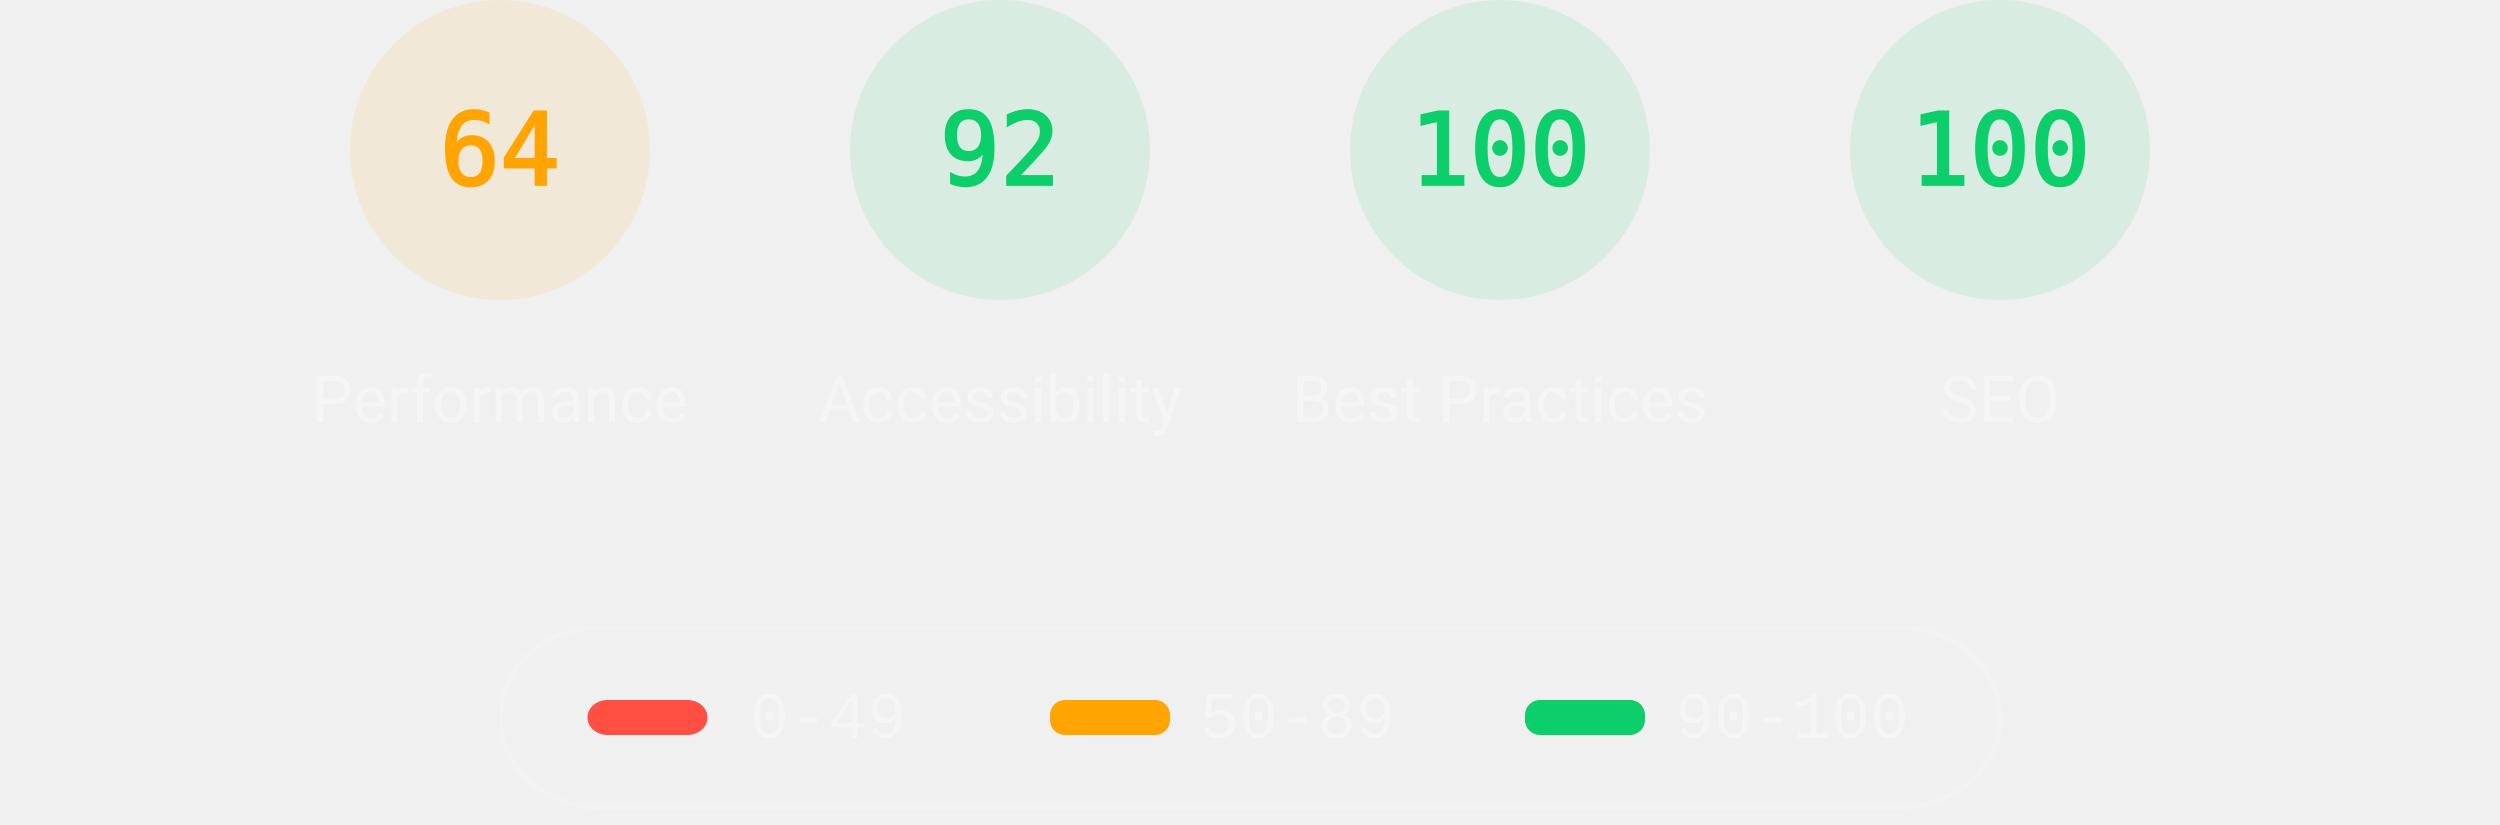
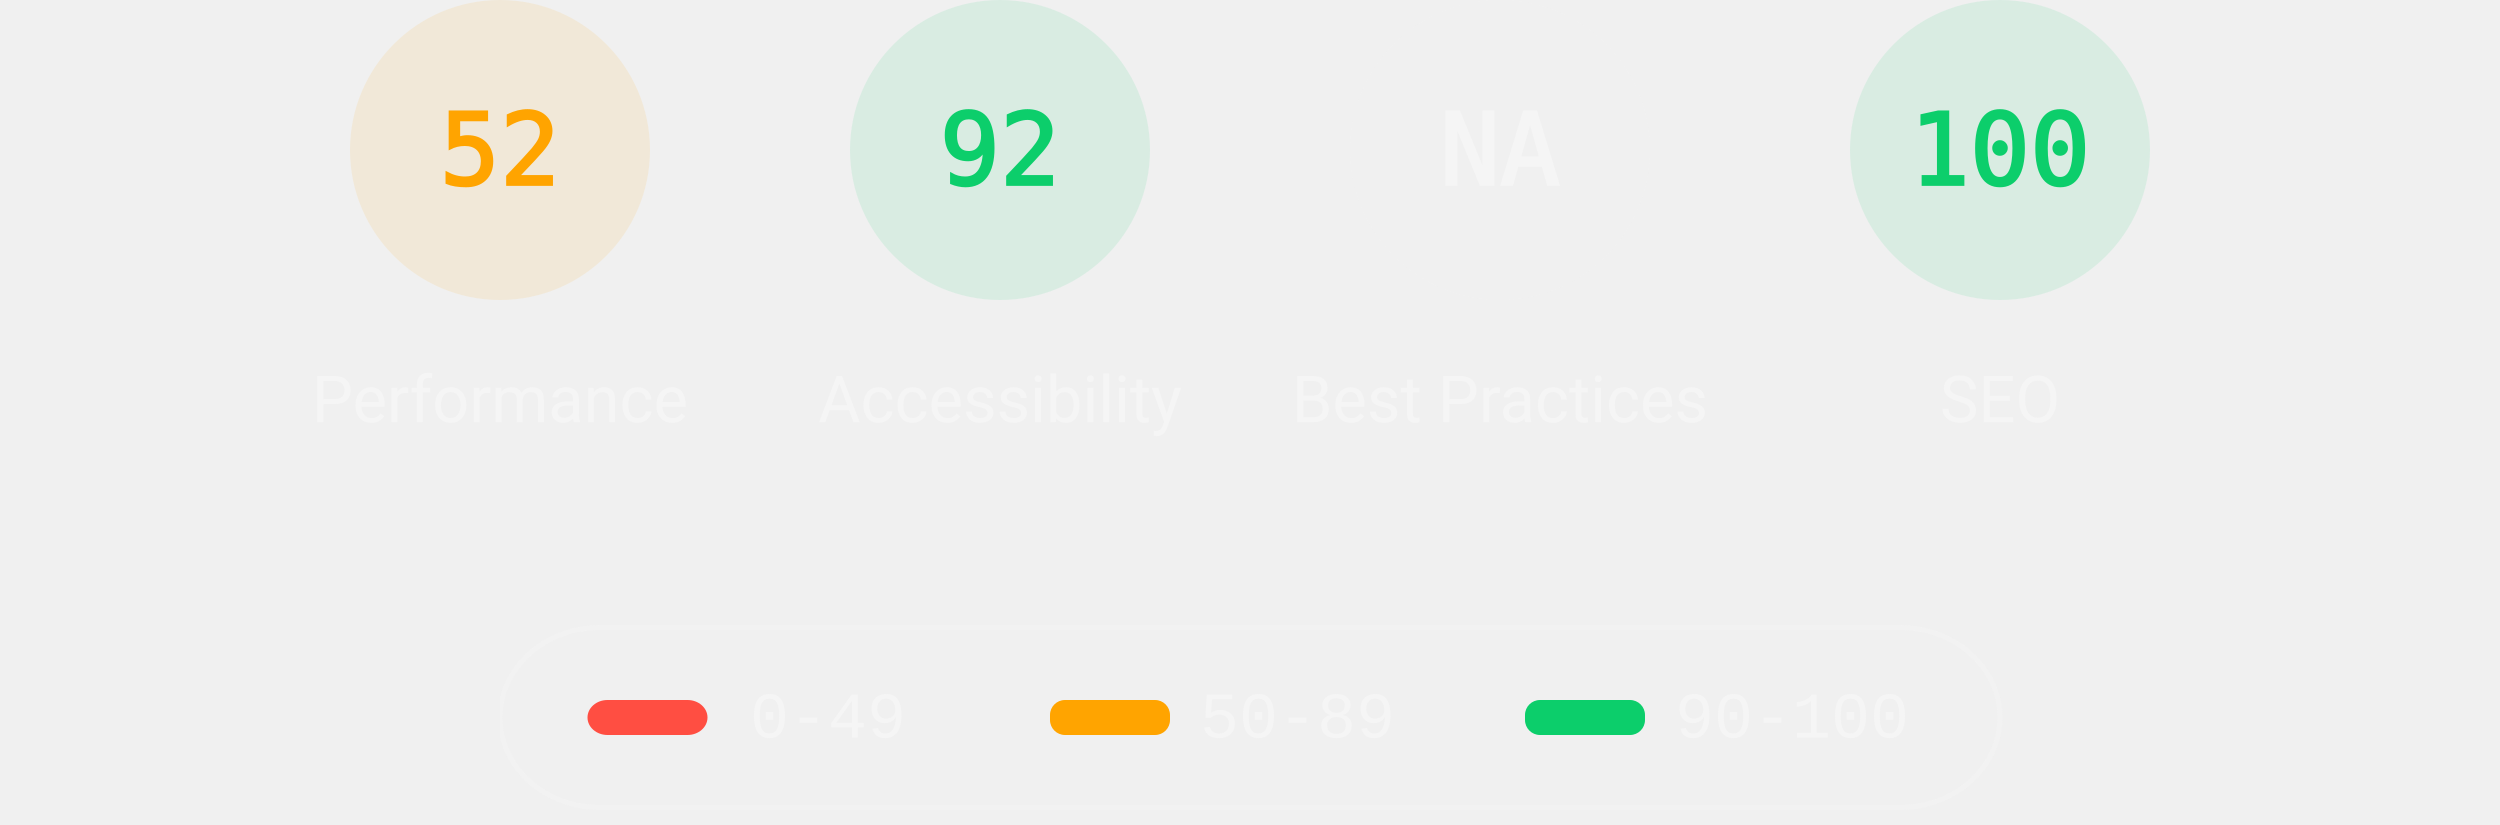
<svg xmlns="http://www.w3.org/2000/svg" class="theme--dark" fill="none" width="1000" height="330">
  <style>
			.gauge-base {
				opacity: 0.1
			}

			.gauge-arc {
				fill: none;
				animation-delay: 250ms;
				stroke-linecap: round;
				transform: rotate(-90deg);
				transform-origin: 100px 60px;
				animation: load-gauge 1s ease forwards
			}

			.guage-text {
				font-size: 40px;
				font-family: monospace;
				text-align: center
			}

			.guage-red {
				color: #ff4e42;
				fill: #ff4e42;
				stroke: #ff4e42
			}
			.guage-orange {
				color: #ffa400;
				fill: #ffa400;
				stroke: #ffa400
			}
			.guage-green {
				color: #0cce6b;
				fill: #0cce6b;
				stroke: #0cce6b
			}
			.theme--agnostic .guage-undefined {
				color: #5c5c5c;
				fill: #5c5c5c;
				stroke: #5c5c5c
			}
			.theme--light .guage-undefined {
				color: #1e1e1e;
				fill: #1e1e1e;
				stroke: #1e1e1e
			}
			.theme--dark .guage-undefined {
				color: #f5f5f5;
				fill: #f5f5f5;
				stroke: #f5f5f5
			}

			.guage-title {
				stroke: none;
				font-size: 26px;
				line-height: 26px;
				font-family: Roboto, Halvetica, Arial, sans-serif
			}
			.metric.guage-title {
				font-family: 'Courier New', Courier, monospace
			}
			.theme--agnostic .guage-title {
				color: #737373;
				fill: #737373
			}
			.theme--light .guage-title {
				color: #212121;
				fill: #212121
			}
			.theme--dark .guage-title {
				color: #f5f5f5;
				fill: #f5f5f5
			}

			@keyframes load-gauge {
				from {
					stroke-dasharray: 0 352.858
				}
			}
			.lh-gauge--pwa__disc {
				fill: #e0e0e0
			}
			.lh-gauge--pwa__logo {
				position: relative;
				fill: #b0b0b0
			}
			.lh-gauge--pwa__invisible {
				display: none
			}
			.lh-gauge--pwa__visible {
				display: inline
			}
			.guage-invisible {
				display: none
			}
			.lh-gauge--pwa__logo--primary-color {
				fill: #304ffe
			}
			.theme--agnostic .lh-gauge--pwa__logo--secondary-color {
				fill: #787878
			}
			.theme--light .lh-gauge--pwa__logo--secondary-color {
				fill: #3d3d3d
			}
			.theme--dark .lh-gauge--pwa__logo--secondary-color {
				fill: #d8b6b6
			}
			.theme--light #svg_2 {
				stroke: #00000022
			}
			.theme--agnostic #svg_2 {
				stroke: #616161
			}
			.theme--light #svg_2 {
				stroke: #00000022
			}
			.theme--dark #svg_2 {
				stroke: #f5f5f566
			}
		</style>
  <svg class="guage-div guage-perf guage-orange" viewBox="0 0 200 200" width="200" height="200" x="100" y="0">
    <circle class="gauge-base" r="56" cx="100" cy="60" stroke-width="8" />
-     <circle class="gauge-arc guage-arc-1" r="56" cx="100" cy="60" stroke-width="8" style="stroke-dasharray: 225.189, 351.858;" />
-     <text class="guage-text" x="100px" y="60px" alignment-baseline="central" dominant-baseline="central" text-anchor="middle">64</text>
+     <circle class="gauge-arc guage-arc-1" r="56" cx="100" cy="60" stroke-width="8" style="stroke-dasharray: 182.966, 351.858;" />
+     <text class="guage-text" x="100px" y="60px" alignment-baseline="central" dominant-baseline="central" text-anchor="middle">52</text>
    <text class="guage-title" x="100px" y="160px" alignment-baseline="central" dominant-baseline="central" text-anchor="middle">Performance</text>
  </svg>
  <svg class="guage-div guage-acc guage-green" viewBox="0 0 200 200" width="200" height="200" x="300" y="0">
    <circle class="gauge-base" r="56" cx="100" cy="60" stroke-width="8" />
    <circle class="gauge-arc guage-arc-2" r="56" cx="100" cy="60" stroke-width="8" style="stroke-dasharray: 323.709, 351.858;" />
    <text class="guage-text" x="100px" y="60px" alignment-baseline="central" dominant-baseline="central" text-anchor="middle">92</text>
    <text class="guage-title" x="100px" y="160px" alignment-baseline="central" dominant-baseline="central" text-anchor="middle">Accessibility</text>
  </svg>
-   <svg class="guage-div guage-best guage-green" viewBox="0 0 200 200" width="200" height="200" x="500" y="0">
+   <svg class="guage-div guage-best guage-undefined" viewBox="0 0 200 200" width="200" height="200" x="500" y="0">
    <circle class="gauge-base" r="56" cx="100" cy="60" stroke-width="8" />
    <circle class="gauge-arc guage-arc-3" r="56" cx="100" cy="60" stroke-width="8" style="stroke-dasharray: 351.858, 351.858;" />
-     <text class="guage-text" x="100px" y="60px" alignment-baseline="central" dominant-baseline="central" text-anchor="middle">100</text>
+     <text class="guage-text" x="100px" y="60px" alignment-baseline="central" dominant-baseline="central" text-anchor="middle">NA</text>
    <text class="guage-title" x="100px" y="160px" alignment-baseline="central" dominant-baseline="central" text-anchor="middle">Best Practices</text>
  </svg>
  <svg class="guage-div guage-seo guage-green" viewBox="0 0 200 200" width="200" height="200" x="700" y="0">
    <circle class="gauge-base" r="56" cx="100" cy="60" stroke-width="8" />
    <circle class="gauge-arc guage-arc-4" r="56" cx="100" cy="60" stroke-width="8" style="stroke-dasharray: 351.858, 351.858;" />
    <text class="guage-text" x="100px" y="60px" alignment-baseline="central" dominant-baseline="central" text-anchor="middle">100</text>
    <text class="guage-title" x="100px" y="160px" alignment-baseline="central" dominant-baseline="central" text-anchor="middle">SEO</text>
  </svg>
  <svg class="guage-div guage-pwa guage-invisible" viewBox="0 0 200 200" width="200" height="200" x="900" y="0">
    <svg viewBox="0 0 60 60" width="112" height="112" x="44" y="4">
      <defs>
        <linearGradient id="lh-gauge--pwa__check-circle__gradient-0" x1="50%" y1="0%" x2="50%" y2="100%">
          <stop stop-color="#00C852" offset="0%" />
          <stop stop-color="#009688" offset="100%" />
        </linearGradient>
        <linearGradient id="lh-gauge--pwa__installable__shadow-gradient-0" x1="76.056%" x2="24.111%" y1="82.995%" y2="24.735%">
          <stop stop-color="#A5D6A7" offset="0%" />
          <stop stop-color="#80CBC4" offset="100%" />
        </linearGradient>
        <linearGradient id="lh-gauge--pwa__fast-reliable__shadow-gradient-0" x1="76.056%" y1="82.995%" x2="25.678%" y2="26.493%">
          <stop stop-color="#64B5F6" offset="0%" />
          <stop stop-color="#2979FF" offset="100%" />
        </linearGradient>
        <g id="lh-gauge--pwa__fast-reliable-badge-0">
          <circle fill="#FFFFFF" cx="10" cy="10" r="10" />
          <path fill="#304FFE" d="M10 3.58l5.25 2.34v3.5c0 3.23-2.24 6.26-5.25 7-3.01-.74-5.25-3.77-5.25-7v-3.5L10 3.58zm-.47 10.74l2.76-4.83.03-.07c.04-.08 0-.24-.22-.24h-1.64l.47-3.26h-.47l-2.7 4.77c-.02.01.05-.1-.04.05-.09.16-.1.31.18.31h1.63l-.47 3.27h.47z" />
        </g>
        <g id="lh-gauge--pwa__installable-badge-0">
          <circle fill="#FFFFFF" cx="10" cy="10" r="10" />
          <path fill="#009688" d="M10 4.167A5.835 5.835 0 0 0 4.167 10 5.835 5.835 0 0 0 10 15.833 5.835 5.835 0 0 0 15.833 10 5.835 5.835 0 0 0 10 4.167zm2.917 6.416h-2.334v2.334H9.417v-2.334H7.083V9.417h2.334V7.083h1.166v2.334h2.334v1.166z" />
        </g>
      </defs>
      <g stroke="none" fill-rule="nonzero">
        <circle class="lh-gauge--pwa__disc" cx="30" cy="30" r="30" />
        <g class="lh-gauge--pwa__logo">
          <path d="M35.66 19.39l.7-1.75h2L37.4 15 38.6 12l3.4 9h-2.51l-.58-1.61z" />
          <path d="M33.52 21l3.65-9h-2.42l-2.5 5.82L30.5 12h-1.86l-1.9 5.82-1.35-2.65-1.21 3.72L25.4 21h2.38l1.72-5.2 1.64 5.2z" />
          <path fill-rule="nonzero" d="M20.3 17.91h1.48c.45 0 .85-.05 1.2-.15l.39-1.18 1.07-3.3a2.64 2.64 0 0 0-.28-.37c-.55-.6-1.36-.91-2.42-.91H18v9h2.3V17.9zm1.96-3.84c.22.22.33.5.33.87 0 .36-.1.65-.29.87-.2.23-.59.35-1.15.35h-.86v-2.41h.87c.52 0 .89.1 1.1.32z" />
        </g>
        <rect class="lh-gauge--pwa__component lh-gauge--pwa__na-line lh-gauge--pwa__invisible" fill="#FFFFFF" x="20" y="32" width="20" height="4" rx="2" />
        <g class="lh-gauge--pwa__component lh-gauge--pwa__fast-reliable-badge lh-gauge--pwa__invisible" transform="translate(20, 29)">
          <path fill="url(#lh-gauge--pwa__fast-reliable__shadow-gradient-0)" d="M33.63 19.49A30 30 0 0 1 16.2 30.36L3 17.14 17.14 3l16.49 16.49z" />
          <use href="#lh-gauge--pwa__fast-reliable-badge-0" />
        </g>
        <g class="lh-gauge--pwa__component lh-gauge--pwa__installable-badge lh-gauge--pwa__invisible" transform="translate(20, 29)">
          <path fill="url(#lh-gauge--pwa__installable__shadow-gradient-0)" d="M33.629 19.487c-4.272 5.453-10.391 9.39-17.415 10.869L3 17.142 17.142 3 33.63 19.487z" />
          <use href="#lh-gauge--pwa__installable-badge-0" />
        </g>
        <g class="lh-gauge--pwa__component lh-gauge--pwa__fast-reliable-installable-badges lh-gauge--pwa__invisible">
          <g transform="translate(8, 29)">
            <path fill="url(#lh-gauge--pwa__fast-reliable__shadow-gradient-0)" d="M16.321 30.463L3 17.143 17.142 3l22.365 22.365A29.864 29.864 0 0 1 22 31c-1.942 0-3.84-.184-5.679-.537z" />
            <use href="#lh-gauge--pwa__fast-reliable-badge-0" />
          </g>
          <g transform="translate(32, 29)">
            <path fill="url(#lh-gauge--pwa__installable__shadow-gradient-0)" d="M25.982 11.84a30.107 30.107 0 0 1-13.08 15.203L3 17.143 17.142 3l8.84 8.84z" />
            <use href="#lh-gauge--pwa__installable-badge-0" />
          </g>
        </g>
        <g class="lh-gauge--pwa__component lh-gauge--pwa__check-circle lh-gauge--pwa__invisible" transform="translate(18, 28)">
          <circle fill="#FFFFFF" cx="12" cy="12" r="12" />
          <path fill="url(#lh-gauge--pwa__check-circle__gradient-0)" d="M12 2a10 10 0 1 0 0 20 10 10 0 0 0 0-20zm-2 15l-5-5 1.41-1.41L10 14.17l7.59-7.59L19 8l-9 9z" />
        </g>
      </g>
    </svg>
    <text class="guage-title" y="160px" alignment-baseline="central" dominant-baseline="central" text-anchor="middle">
      <tspan x="100px" dy="-6px">Progressive</tspan>
      <tspan x="100px" dy="30px">Web App</tspan>
    </text>
  </svg>
  <svg width="604" height="76" x="200" y="250">
    <g>
      <rect fill="none" id="canvas_background" height="80" width="604" y="-1" x="-1" />
      <g display="none" overflow="visible" y="0" x="0" height="100%" width="100%" id="canvasGrid">
        <rect fill="url(#gridpattern)" stroke-width="0" y="0" x="0" height="100%" width="100%" />
      </g>
    </g>
    <g>
      <rect fill-opacity="0" stroke-width="2" rx="40" id="svg_2" height="72" width="600" y="1" x="0" fill="#000000" />
      <rect stroke="#000" rx="8" id="svg_3" height="14" width="48" y="30" x="35" stroke-opacity="null" stroke-width="0" fill="#ff4e42" />
      <rect stroke="#000" rx="6" id="svg_4" height="14" width="48" y="30" x="220" stroke-opacity="null" stroke-width="0" fill="#ffa400" />
      <rect stroke="#000" rx="6" id="svg_5" height="14" width="48" y="30" x="410" stroke-opacity="null" stroke-width="0" fill="#0cce6b" />
      <text class="metric guage-title" xml:space="preserve" text-anchor="start" font-size="26" id="svg_6" y="45" x="100" stroke-opacity="null" stroke-width="0" stroke="#000">0-49</text>
      <text class="metric guage-title" xml:space="preserve" text-anchor="start" font-size="26" id="svg_7" y="45" x="280" stroke-opacity="null" stroke-width="0" stroke="#000">50-89</text>
      <text class="metric guage-title" xml:space="preserve" text-anchor="start" font-size="26" id="svg_8" y="45" x="470" stroke-opacity="null" stroke-width="0" stroke="#000">90-100</text>
    </g>
  </svg>
</svg>
